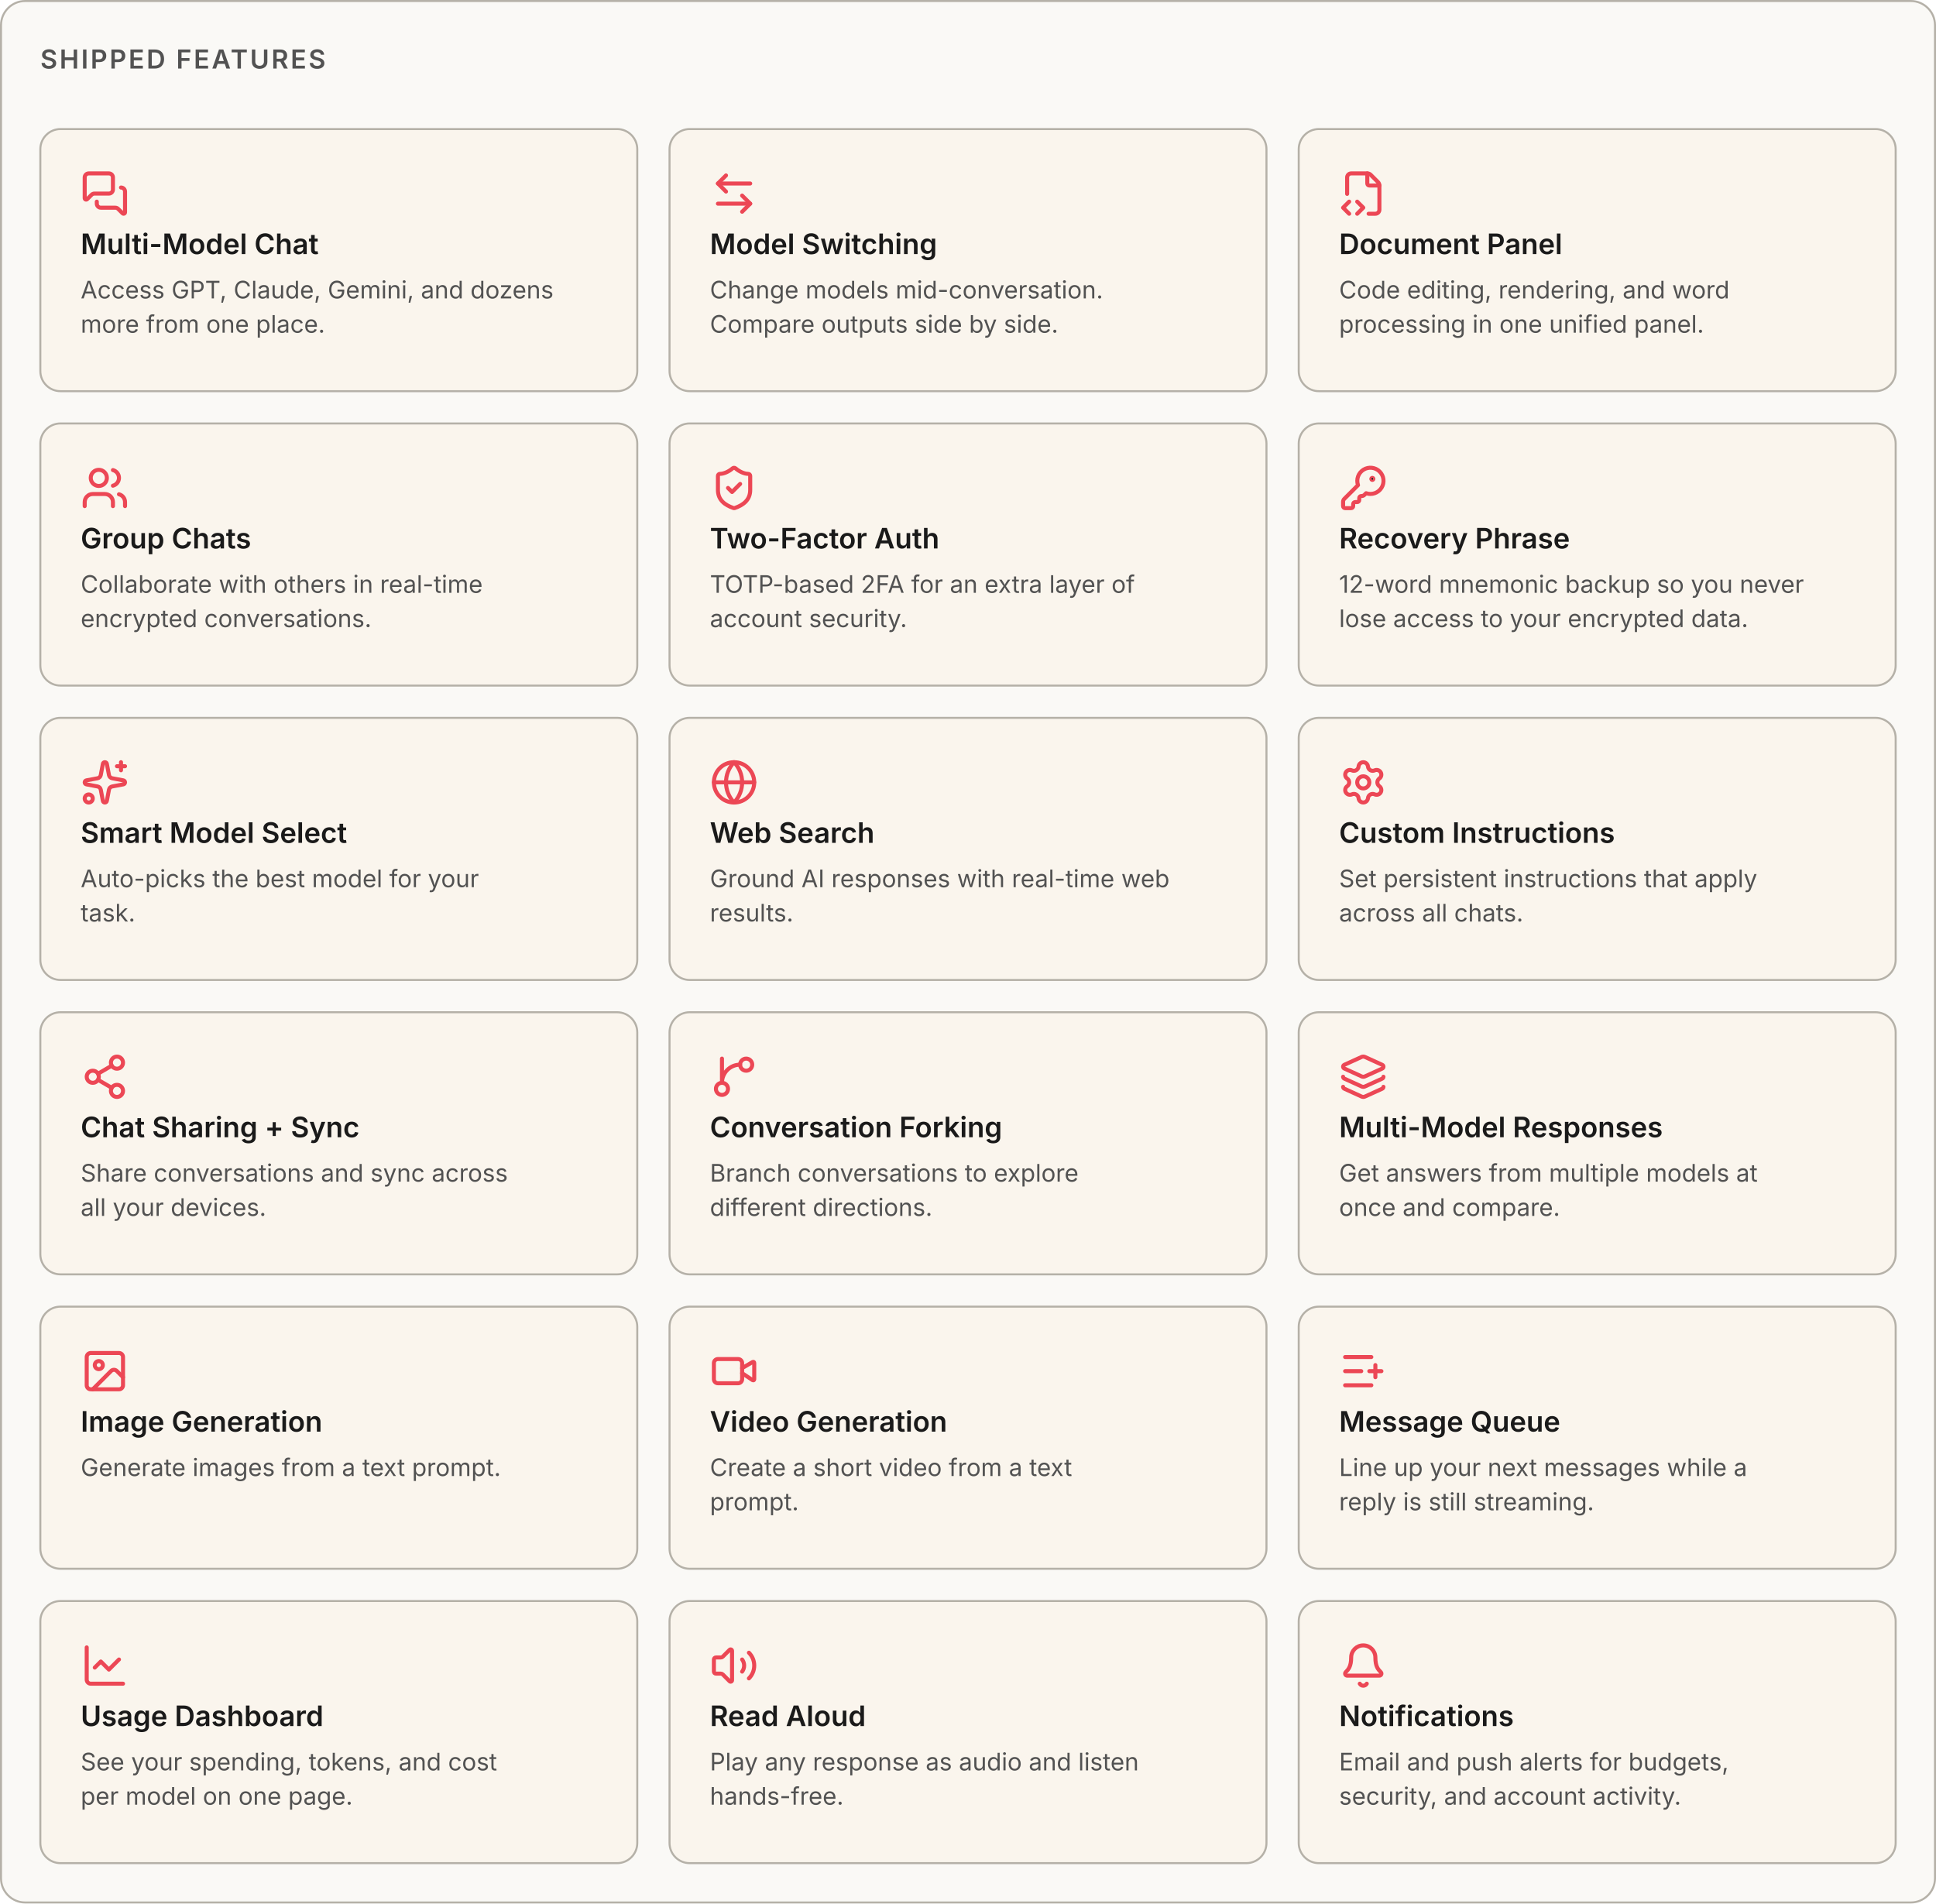
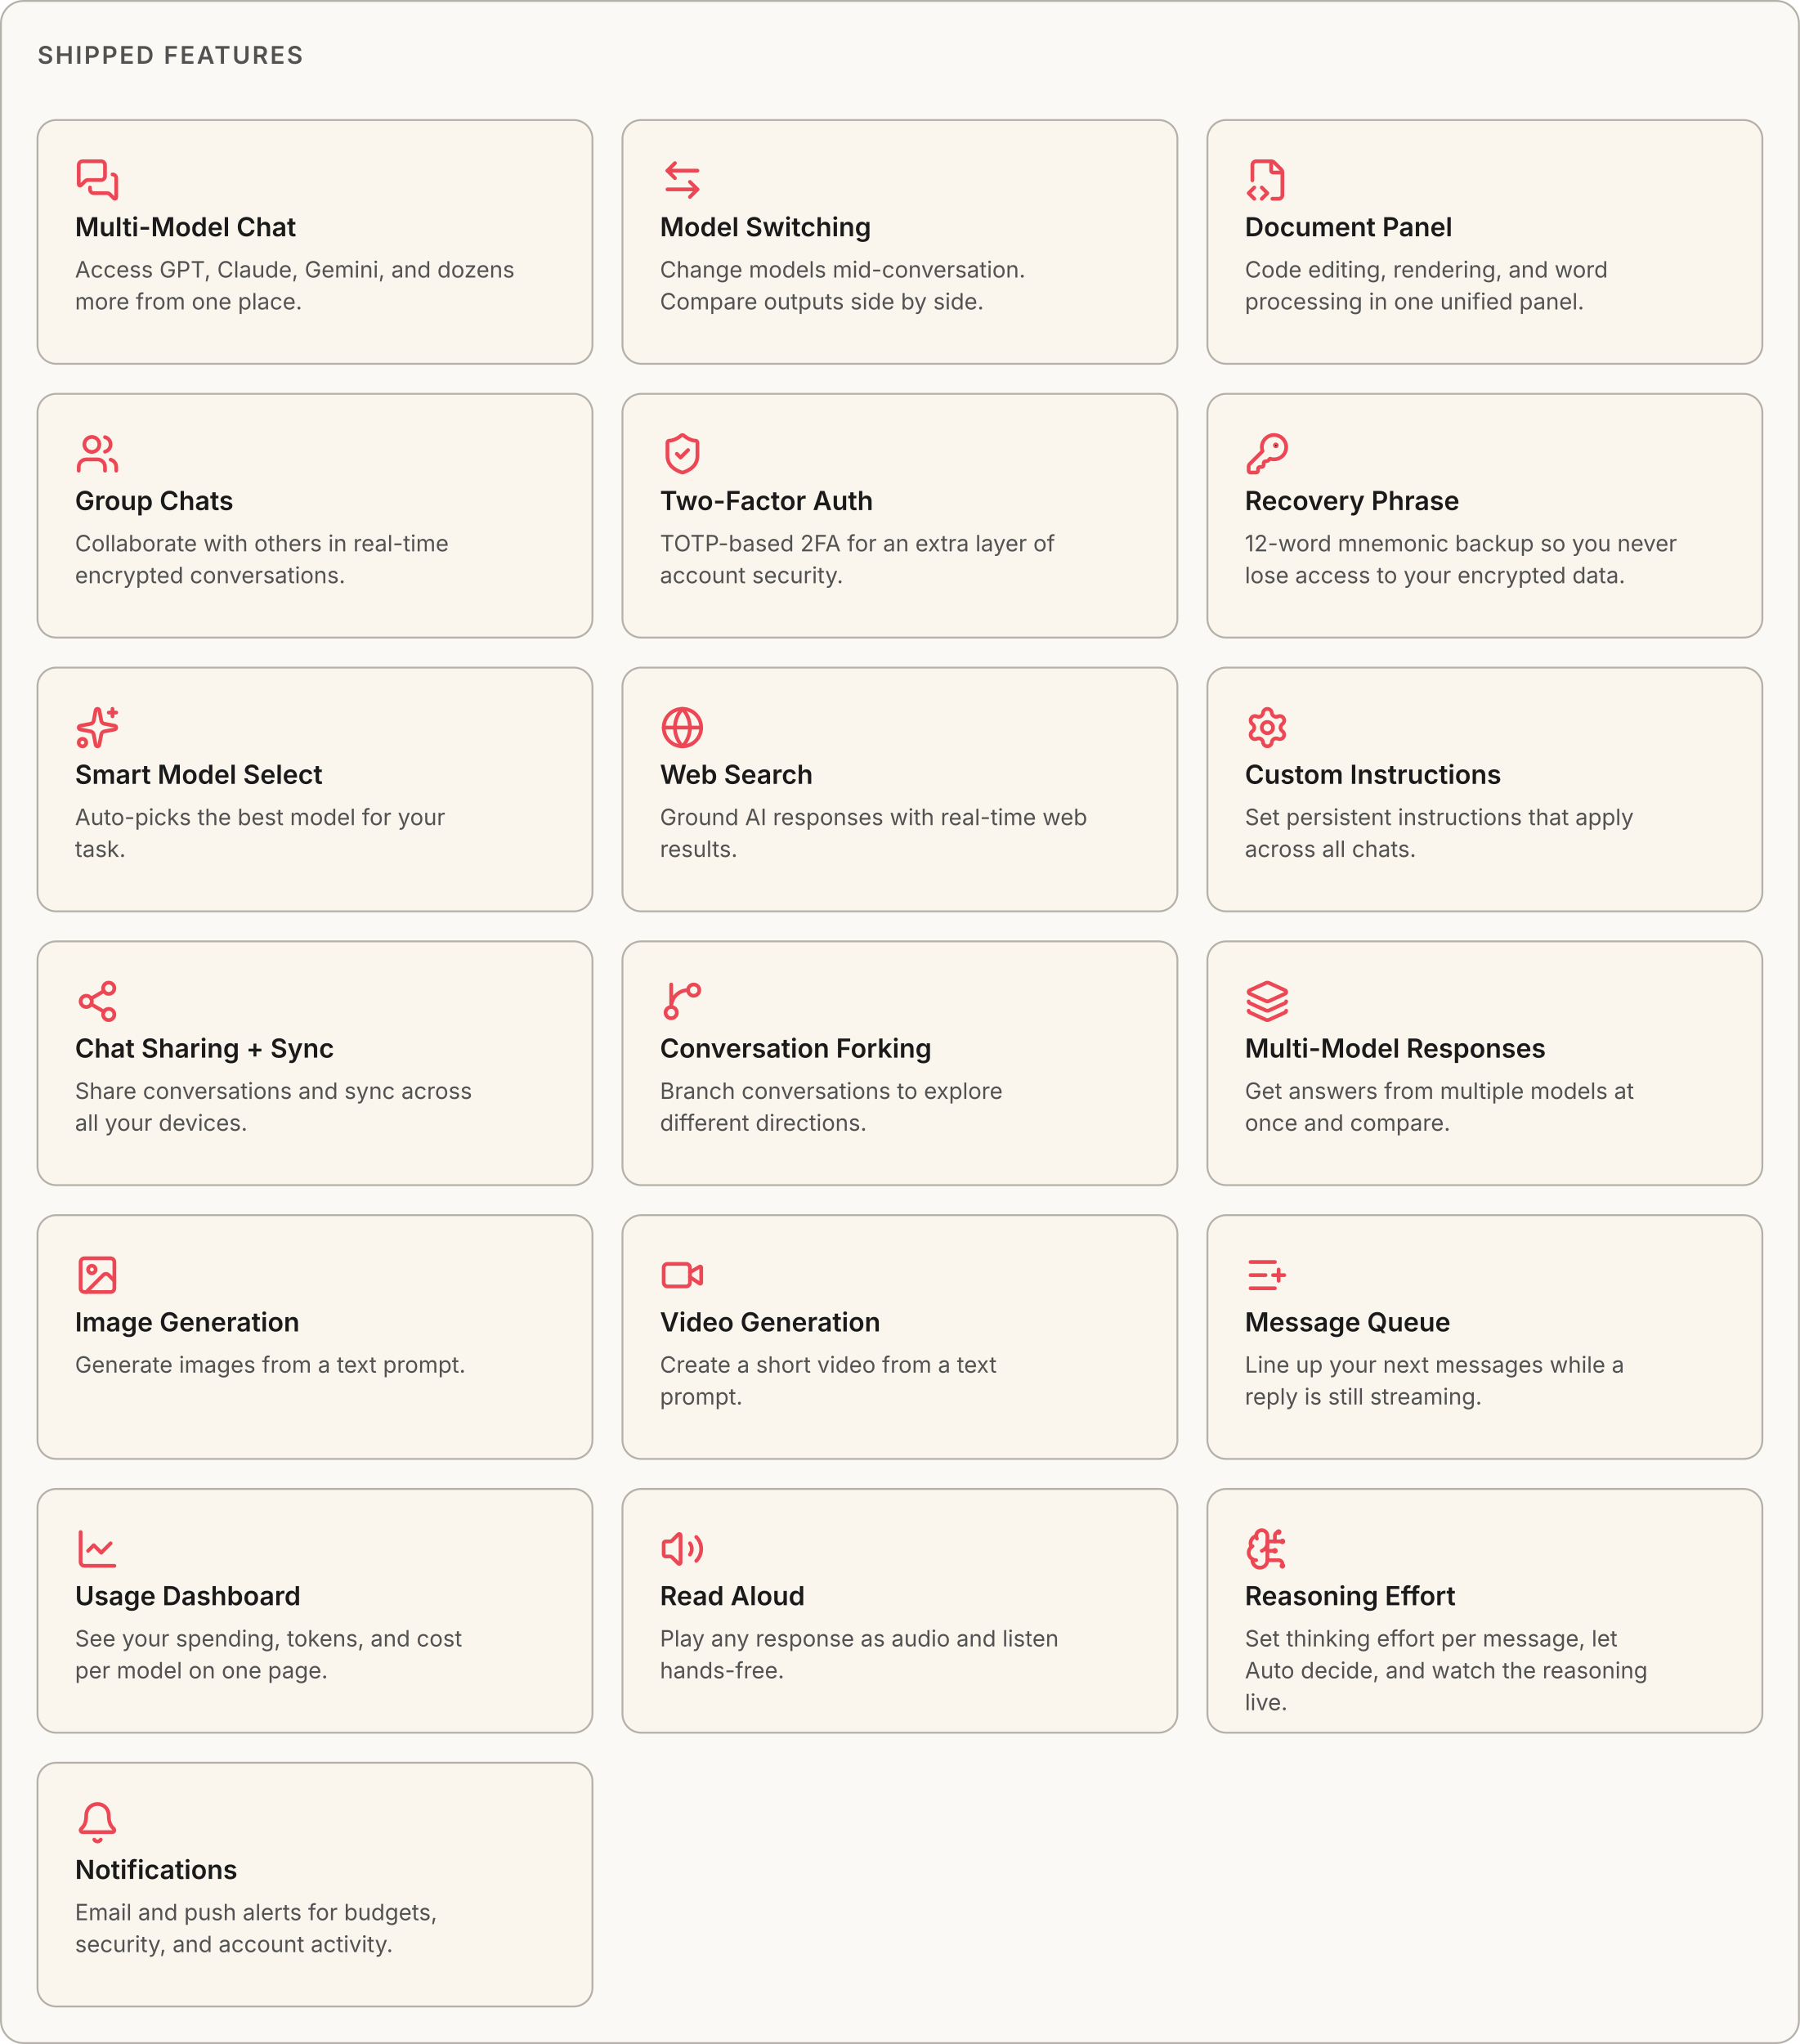
- <svg xmlns="http://www.w3.org/2000/svg" viewBox="0 0 960 944" width="100%">
-   <rect x="0.5" y="0.5" width="959" height="943" rx="12" fill="#faf9f6" stroke="#b5b1a8" />
+ <svg xmlns="http://www.w3.org/2000/svg" viewBox="0 0 960 1090" width="100%">
+   <rect x="0.5" y="0.5" width="959" height="1089" rx="12" fill="#faf9f6" stroke="#b5b1a8" />
  <text x="20" y="34" font-family="-apple-system, BlinkMacSystemFont, &quot;Segoe UI&quot;, system-ui, sans-serif" font-size="13" font-weight="600" fill="#525252" letter-spacing="0.08em">SHIPPED FEATURES</text>
  <g>
    <rect x="20" y="64" width="296" height="130" rx="10" fill="#faf5ed" stroke="#b5b1a8" stroke-width="1" />
    <svg x="40" y="84" width="24" height="24" viewBox="0 0 24 24" fill="none" stroke="#ec4755" stroke-width="2" stroke-linecap="round" stroke-linejoin="round">
      <path d="M16 10a2 2 0 0 1-2 2H6.828a2 2 0 0 0-1.414.586l-2.202 2.202A.71.71 0 0 1 2 14.286V4a2 2 0 0 1 2-2h10a2 2 0 0 1 2 2z" />
      <path d="M20 9a2 2 0 0 1 2 2v10.286a.71.71 0 0 1-1.212.502l-2.202-2.202A2 2 0 0 0 17.172 19H10a2 2 0 0 1-2-2v-1" />
    </svg>
    <text x="40" y="126" font-family="-apple-system, BlinkMacSystemFont, &quot;Segoe UI&quot;, system-ui, sans-serif" font-size="14" font-weight="600" fill="#1a1a1a">Multi-Model Chat</text>
    <text x="40" y="148" font-family="-apple-system, BlinkMacSystemFont, &quot;Segoe UI&quot;, system-ui, sans-serif" font-size="12" fill="#525252">Access GPT, Claude, Gemini, and dozens</text>
    <text x="40" y="165" font-family="-apple-system, BlinkMacSystemFont, &quot;Segoe UI&quot;, system-ui, sans-serif" font-size="12" fill="#525252">more from one place.</text>
  </g>
  <g>
    <rect x="332" y="64" width="296" height="130" rx="10" fill="#faf5ed" stroke="#b5b1a8" stroke-width="1" />
    <svg x="352" y="84" width="24" height="24" viewBox="0 0 24 24" fill="none" stroke="#ec4755" stroke-width="2" stroke-linecap="round" stroke-linejoin="round">
      <path d="M8 3 4 7l4 4" />
      <path d="M4 7h16" />
      <path d="m16 21 4-4-4-4" />
      <path d="M20 17H4" />
    </svg>
    <text x="352" y="126" font-family="-apple-system, BlinkMacSystemFont, &quot;Segoe UI&quot;, system-ui, sans-serif" font-size="14" font-weight="600" fill="#1a1a1a">Model Switching</text>
    <text x="352" y="148" font-family="-apple-system, BlinkMacSystemFont, &quot;Segoe UI&quot;, system-ui, sans-serif" font-size="12" fill="#525252">Change models mid-conversation.</text>
    <text x="352" y="165" font-family="-apple-system, BlinkMacSystemFont, &quot;Segoe UI&quot;, system-ui, sans-serif" font-size="12" fill="#525252">Compare outputs side by side.</text>
  </g>
  <g>
    <rect x="644" y="64" width="296" height="130" rx="10" fill="#faf5ed" stroke="#b5b1a8" stroke-width="1" />
    <svg x="664" y="84" width="24" height="24" viewBox="0 0 24 24" fill="none" stroke="#ec4755" stroke-width="2" stroke-linecap="round" stroke-linejoin="round">
      <path d="M4 12.15V4a2 2 0 0 1 2-2h8a2.4 2.4 0 0 1 1.706.706l3.588 3.588A2.4 2.4 0 0 1 20 8v12a2 2 0 0 1-2 2h-3.35" />
      <path d="M14 2v5a1 1 0 0 0 1 1h5" />
      <path d="m5 16-3 3 3 3" />
      <path d="m9 22 3-3-3-3" />
    </svg>
    <text x="664" y="126" font-family="-apple-system, BlinkMacSystemFont, &quot;Segoe UI&quot;, system-ui, sans-serif" font-size="14" font-weight="600" fill="#1a1a1a">Document Panel</text>
    <text x="664" y="148" font-family="-apple-system, BlinkMacSystemFont, &quot;Segoe UI&quot;, system-ui, sans-serif" font-size="12" fill="#525252">Code editing, rendering, and word</text>
    <text x="664" y="165" font-family="-apple-system, BlinkMacSystemFont, &quot;Segoe UI&quot;, system-ui, sans-serif" font-size="12" fill="#525252">processing in one unified panel.</text>
  </g>
  <g>
    <rect x="20" y="210" width="296" height="130" rx="10" fill="#faf5ed" stroke="#b5b1a8" stroke-width="1" />
    <svg x="40" y="230" width="24" height="24" viewBox="0 0 24 24" fill="none" stroke="#ec4755" stroke-width="2" stroke-linecap="round" stroke-linejoin="round">
      <path d="M16 21v-2a4 4 0 0 0-4-4H6a4 4 0 0 0-4 4v2" />
      <path d="M16 3.128a4 4 0 0 1 0 7.744" />
      <path d="M22 21v-2a4 4 0 0 0-3-3.87" />
      <circle cx="9" cy="7" r="4" />
    </svg>
    <text x="40" y="272" font-family="-apple-system, BlinkMacSystemFont, &quot;Segoe UI&quot;, system-ui, sans-serif" font-size="14" font-weight="600" fill="#1a1a1a">Group Chats</text>
    <text x="40" y="294" font-family="-apple-system, BlinkMacSystemFont, &quot;Segoe UI&quot;, system-ui, sans-serif" font-size="12" fill="#525252">Collaborate with others in real-time</text>
    <text x="40" y="311" font-family="-apple-system, BlinkMacSystemFont, &quot;Segoe UI&quot;, system-ui, sans-serif" font-size="12" fill="#525252">encrypted conversations.</text>
  </g>
  <g>
    <rect x="332" y="210" width="296" height="130" rx="10" fill="#faf5ed" stroke="#b5b1a8" stroke-width="1" />
    <svg x="352" y="230" width="24" height="24" viewBox="0 0 24 24" fill="none" stroke="#ec4755" stroke-width="2" stroke-linecap="round" stroke-linejoin="round">
      <path d="M20 13c0 5-3.5 7.5-7.66 8.95a1 1 0 0 1-.67-.01C7.5 20.5 4 18 4 13V6a1 1 0 0 1 1-1c2 0 4.5-1.2 6.24-2.72a1.17 1.17 0 0 1 1.52 0C14.51 3.81 17 5 19 5a1 1 0 0 1 1 1z" />
      <path d="m9 12 2 2 4-4" />
    </svg>
    <text x="352" y="272" font-family="-apple-system, BlinkMacSystemFont, &quot;Segoe UI&quot;, system-ui, sans-serif" font-size="14" font-weight="600" fill="#1a1a1a">Two-Factor Auth</text>
    <text x="352" y="294" font-family="-apple-system, BlinkMacSystemFont, &quot;Segoe UI&quot;, system-ui, sans-serif" font-size="12" fill="#525252">TOTP-based 2FA for an extra layer of</text>
    <text x="352" y="311" font-family="-apple-system, BlinkMacSystemFont, &quot;Segoe UI&quot;, system-ui, sans-serif" font-size="12" fill="#525252">account security.</text>
  </g>
  <g>
    <rect x="644" y="210" width="296" height="130" rx="10" fill="#faf5ed" stroke="#b5b1a8" stroke-width="1" />
    <svg x="664" y="230" width="24" height="24" viewBox="0 0 24 24" fill="none" stroke="#ec4755" stroke-width="2" stroke-linecap="round" stroke-linejoin="round">
      <path d="M2.586 17.414A2 2 0 0 0 2 18.828V21a1 1 0 0 0 1 1h3a1 1 0 0 0 1-1v-1a1 1 0 0 1 1-1h1a1 1 0 0 0 1-1v-1a1 1 0 0 1 1-1h.172a2 2 0 0 0 1.414-.586l.814-.814a6.5 6.5 0 1 0-4-4z" />
      <circle cx="16.5" cy="7.5" r=".5" fill="currentColor" />
    </svg>
    <text x="664" y="272" font-family="-apple-system, BlinkMacSystemFont, &quot;Segoe UI&quot;, system-ui, sans-serif" font-size="14" font-weight="600" fill="#1a1a1a">Recovery Phrase</text>
    <text x="664" y="294" font-family="-apple-system, BlinkMacSystemFont, &quot;Segoe UI&quot;, system-ui, sans-serif" font-size="12" fill="#525252">12-word mnemonic backup so you never</text>
    <text x="664" y="311" font-family="-apple-system, BlinkMacSystemFont, &quot;Segoe UI&quot;, system-ui, sans-serif" font-size="12" fill="#525252">lose access to your encrypted data.</text>
  </g>
  <g>
    <rect x="20" y="356" width="296" height="130" rx="10" fill="#faf5ed" stroke="#b5b1a8" stroke-width="1" />
    <svg x="40" y="376" width="24" height="24" viewBox="0 0 24 24" fill="none" stroke="#ec4755" stroke-width="2" stroke-linecap="round" stroke-linejoin="round">
      <path d="M11.017 2.814a1 1 0 0 1 1.966 0l1.051 5.558a2 2 0 0 0 1.594 1.594l5.558 1.051a1 1 0 0 1 0 1.966l-5.558 1.051a2 2 0 0 0-1.594 1.594l-1.051 5.558a1 1 0 0 1-1.966 0l-1.051-5.558a2 2 0 0 0-1.594-1.594l-5.558-1.051a1 1 0 0 1 0-1.966l5.558-1.051a2 2 0 0 0 1.594-1.594z" />
      <path d="M20 2v4" />
      <path d="M22 4h-4" />
      <circle cx="4" cy="20" r="2" />
    </svg>
    <text x="40" y="418" font-family="-apple-system, BlinkMacSystemFont, &quot;Segoe UI&quot;, system-ui, sans-serif" font-size="14" font-weight="600" fill="#1a1a1a">Smart Model Select</text>
    <text x="40" y="440" font-family="-apple-system, BlinkMacSystemFont, &quot;Segoe UI&quot;, system-ui, sans-serif" font-size="12" fill="#525252">Auto-picks the best model for your</text>
    <text x="40" y="457" font-family="-apple-system, BlinkMacSystemFont, &quot;Segoe UI&quot;, system-ui, sans-serif" font-size="12" fill="#525252">task.</text>
  </g>
  <g>
    <rect x="332" y="356" width="296" height="130" rx="10" fill="#faf5ed" stroke="#b5b1a8" stroke-width="1" />
    <svg x="352" y="376" width="24" height="24" viewBox="0 0 24 24" fill="none" stroke="#ec4755" stroke-width="2" stroke-linecap="round" stroke-linejoin="round">
      <circle cx="12" cy="12" r="10" />
      <path d="M12 2a14.5 14.5 0 0 0 0 20 14.5 14.5 0 0 0 0-20" />
      <path d="M2 12h20" />
    </svg>
    <text x="352" y="418" font-family="-apple-system, BlinkMacSystemFont, &quot;Segoe UI&quot;, system-ui, sans-serif" font-size="14" font-weight="600" fill="#1a1a1a">Web Search</text>
    <text x="352" y="440" font-family="-apple-system, BlinkMacSystemFont, &quot;Segoe UI&quot;, system-ui, sans-serif" font-size="12" fill="#525252">Ground AI responses with real-time web</text>
    <text x="352" y="457" font-family="-apple-system, BlinkMacSystemFont, &quot;Segoe UI&quot;, system-ui, sans-serif" font-size="12" fill="#525252">results.</text>
  </g>
  <g>
    <rect x="644" y="356" width="296" height="130" rx="10" fill="#faf5ed" stroke="#b5b1a8" stroke-width="1" />
    <svg x="664" y="376" width="24" height="24" viewBox="0 0 24 24" fill="none" stroke="#ec4755" stroke-width="2" stroke-linecap="round" stroke-linejoin="round">
      <path d="M9.671 4.136a2.34 2.34 0 0 1 4.659 0 2.34 2.34 0 0 0 3.319 1.915 2.34 2.34 0 0 1 2.33 4.033 2.34 2.34 0 0 0 0 3.831 2.34 2.34 0 0 1-2.33 4.033 2.34 2.34 0 0 0-3.319 1.915 2.34 2.34 0 0 1-4.659 0 2.34 2.34 0 0 0-3.32-1.915 2.34 2.34 0 0 1-2.33-4.033 2.34 2.34 0 0 0 0-3.831A2.34 2.34 0 0 1 6.35 6.051a2.34 2.34 0 0 0 3.319-1.915" />
      <circle cx="12" cy="12" r="3" />
    </svg>
    <text x="664" y="418" font-family="-apple-system, BlinkMacSystemFont, &quot;Segoe UI&quot;, system-ui, sans-serif" font-size="14" font-weight="600" fill="#1a1a1a">Custom Instructions</text>
    <text x="664" y="440" font-family="-apple-system, BlinkMacSystemFont, &quot;Segoe UI&quot;, system-ui, sans-serif" font-size="12" fill="#525252">Set persistent instructions that apply</text>
    <text x="664" y="457" font-family="-apple-system, BlinkMacSystemFont, &quot;Segoe UI&quot;, system-ui, sans-serif" font-size="12" fill="#525252">across all chats.</text>
  </g>
  <g>
    <rect x="20" y="502" width="296" height="130" rx="10" fill="#faf5ed" stroke="#b5b1a8" stroke-width="1" />
    <svg x="40" y="522" width="24" height="24" viewBox="0 0 24 24" fill="none" stroke="#ec4755" stroke-width="2" stroke-linecap="round" stroke-linejoin="round">
      <circle cx="18" cy="5" r="3" />
      <circle cx="6" cy="12" r="3" />
      <circle cx="18" cy="19" r="3" />
      <line x1="8.59" x2="15.42" y1="13.51" y2="17.49" />
      <line x1="15.41" x2="8.59" y1="6.51" y2="10.49" />
    </svg>
    <text x="40" y="564" font-family="-apple-system, BlinkMacSystemFont, &quot;Segoe UI&quot;, system-ui, sans-serif" font-size="14" font-weight="600" fill="#1a1a1a">Chat Sharing + Sync</text>
    <text x="40" y="586" font-family="-apple-system, BlinkMacSystemFont, &quot;Segoe UI&quot;, system-ui, sans-serif" font-size="12" fill="#525252">Share conversations and sync across</text>
    <text x="40" y="603" font-family="-apple-system, BlinkMacSystemFont, &quot;Segoe UI&quot;, system-ui, sans-serif" font-size="12" fill="#525252">all your devices.</text>
  </g>
  <g>
    <rect x="332" y="502" width="296" height="130" rx="10" fill="#faf5ed" stroke="#b5b1a8" stroke-width="1" />
    <svg x="352" y="522" width="24" height="24" viewBox="0 0 24 24" fill="none" stroke="#ec4755" stroke-width="2" stroke-linecap="round" stroke-linejoin="round">
      <path d="M15 6a9 9 0 0 0-9 9V3" />
      <circle cx="18" cy="6" r="3" />
      <circle cx="6" cy="18" r="3" />
    </svg>
    <text x="352" y="564" font-family="-apple-system, BlinkMacSystemFont, &quot;Segoe UI&quot;, system-ui, sans-serif" font-size="14" font-weight="600" fill="#1a1a1a">Conversation Forking</text>
    <text x="352" y="586" font-family="-apple-system, BlinkMacSystemFont, &quot;Segoe UI&quot;, system-ui, sans-serif" font-size="12" fill="#525252">Branch conversations to explore</text>
    <text x="352" y="603" font-family="-apple-system, BlinkMacSystemFont, &quot;Segoe UI&quot;, system-ui, sans-serif" font-size="12" fill="#525252">different directions.</text>
  </g>
  <g>
    <rect x="644" y="502" width="296" height="130" rx="10" fill="#faf5ed" stroke="#b5b1a8" stroke-width="1" />
    <svg x="664" y="522" width="24" height="24" viewBox="0 0 24 24" fill="none" stroke="#ec4755" stroke-width="2" stroke-linecap="round" stroke-linejoin="round">
      <path d="M12.83 2.18a2 2 0 0 0-1.66 0L2.6 6.08a1 1 0 0 0 0 1.83l8.58 3.91a2 2 0 0 0 1.66 0l8.58-3.9a1 1 0 0 0 0-1.83z" />
      <path d="M2 12a1 1 0 0 0 .58.91l8.6 3.91a2 2 0 0 0 1.65 0l8.58-3.9A1 1 0 0 0 22 12" />
      <path d="M2 17a1 1 0 0 0 .58.91l8.6 3.91a2 2 0 0 0 1.65 0l8.58-3.9A1 1 0 0 0 22 17" />
    </svg>
    <text x="664" y="564" font-family="-apple-system, BlinkMacSystemFont, &quot;Segoe UI&quot;, system-ui, sans-serif" font-size="14" font-weight="600" fill="#1a1a1a">Multi-Model Responses</text>
    <text x="664" y="586" font-family="-apple-system, BlinkMacSystemFont, &quot;Segoe UI&quot;, system-ui, sans-serif" font-size="12" fill="#525252">Get answers from multiple models at</text>
    <text x="664" y="603" font-family="-apple-system, BlinkMacSystemFont, &quot;Segoe UI&quot;, system-ui, sans-serif" font-size="12" fill="#525252">once and compare.</text>
  </g>
  <g>
    <rect x="20" y="648" width="296" height="130" rx="10" fill="#faf5ed" stroke="#b5b1a8" stroke-width="1" />
    <svg x="40" y="668" width="24" height="24" viewBox="0 0 24 24" fill="none" stroke="#ec4755" stroke-width="2" stroke-linecap="round" stroke-linejoin="round">
      <rect width="18" height="18" x="3" y="3" rx="2" ry="2" />
      <circle cx="9" cy="9" r="2" />
      <path d="m21 15-3.086-3.086a2 2 0 0 0-2.828 0L6 21" />
    </svg>
    <text x="40" y="710" font-family="-apple-system, BlinkMacSystemFont, &quot;Segoe UI&quot;, system-ui, sans-serif" font-size="14" font-weight="600" fill="#1a1a1a">Image Generation</text>
    <text x="40" y="732" font-family="-apple-system, BlinkMacSystemFont, &quot;Segoe UI&quot;, system-ui, sans-serif" font-size="12" fill="#525252">Generate images from a text prompt.</text>
  </g>
  <g>
    <rect x="332" y="648" width="296" height="130" rx="10" fill="#faf5ed" stroke="#b5b1a8" stroke-width="1" />
    <svg x="352" y="668" width="24" height="24" viewBox="0 0 24 24" fill="none" stroke="#ec4755" stroke-width="2" stroke-linecap="round" stroke-linejoin="round">
      <path d="m16 13 5.223 3.482a.5.5 0 0 0 .777-.416V7.87a.5.5 0 0 0-.752-.432L16 10.5" />
      <rect x="2" y="6" width="14" height="12" rx="2" />
    </svg>
    <text x="352" y="710" font-family="-apple-system, BlinkMacSystemFont, &quot;Segoe UI&quot;, system-ui, sans-serif" font-size="14" font-weight="600" fill="#1a1a1a">Video Generation</text>
    <text x="352" y="732" font-family="-apple-system, BlinkMacSystemFont, &quot;Segoe UI&quot;, system-ui, sans-serif" font-size="12" fill="#525252">Create a short video from a text</text>
    <text x="352" y="749" font-family="-apple-system, BlinkMacSystemFont, &quot;Segoe UI&quot;, system-ui, sans-serif" font-size="12" fill="#525252">prompt.</text>
  </g>
  <g>
    <rect x="644" y="648" width="296" height="130" rx="10" fill="#faf5ed" stroke="#b5b1a8" stroke-width="1" />
    <svg x="664" y="668" width="24" height="24" viewBox="0 0 24 24" fill="none" stroke="#ec4755" stroke-width="2" stroke-linecap="round" stroke-linejoin="round">
      <path d="M16 5H3" />
      <path d="M11 12H3" />
      <path d="M16 19H3" />
      <path d="M18 9v6" />
      <path d="M21 12h-6" />
    </svg>
    <text x="664" y="710" font-family="-apple-system, BlinkMacSystemFont, &quot;Segoe UI&quot;, system-ui, sans-serif" font-size="14" font-weight="600" fill="#1a1a1a">Message Queue</text>
    <text x="664" y="732" font-family="-apple-system, BlinkMacSystemFont, &quot;Segoe UI&quot;, system-ui, sans-serif" font-size="12" fill="#525252">Line up your next messages while a</text>
    <text x="664" y="749" font-family="-apple-system, BlinkMacSystemFont, &quot;Segoe UI&quot;, system-ui, sans-serif" font-size="12" fill="#525252">reply is still streaming.</text>
  </g>
  <g>
    <rect x="20" y="794" width="296" height="130" rx="10" fill="#faf5ed" stroke="#b5b1a8" stroke-width="1" />
    <svg x="40" y="814" width="24" height="24" viewBox="0 0 24 24" fill="none" stroke="#ec4755" stroke-width="2" stroke-linecap="round" stroke-linejoin="round">
      <path d="M3 3v16a2 2 0 0 0 2 2h16" />
      <path d="m19 9-5 5-4-4-3 3" />
    </svg>
    <text x="40" y="856" font-family="-apple-system, BlinkMacSystemFont, &quot;Segoe UI&quot;, system-ui, sans-serif" font-size="14" font-weight="600" fill="#1a1a1a">Usage Dashboard</text>
    <text x="40" y="878" font-family="-apple-system, BlinkMacSystemFont, &quot;Segoe UI&quot;, system-ui, sans-serif" font-size="12" fill="#525252">See your spending, tokens, and cost</text>
    <text x="40" y="895" font-family="-apple-system, BlinkMacSystemFont, &quot;Segoe UI&quot;, system-ui, sans-serif" font-size="12" fill="#525252">per model on one page.</text>
  </g>
  <g>
    <rect x="332" y="794" width="296" height="130" rx="10" fill="#faf5ed" stroke="#b5b1a8" stroke-width="1" />
    <svg x="352" y="814" width="24" height="24" viewBox="0 0 24 24" fill="none" stroke="#ec4755" stroke-width="2" stroke-linecap="round" stroke-linejoin="round">
      <path d="M11 4.702a.705.705 0 0 0-1.203-.498L6.413 7.587A1.4 1.4 0 0 1 5.416 8H3a1 1 0 0 0-1 1v6a1 1 0 0 0 1 1h2.416a1.4 1.4 0 0 1 .997.413l3.383 3.384A.705.705 0 0 0 11 19.298z" />
      <path d="M16 9a5 5 0 0 1 0 6" />
      <path d="M19.364 18.364a9 9 0 0 0 0-12.728" />
    </svg>
    <text x="352" y="856" font-family="-apple-system, BlinkMacSystemFont, &quot;Segoe UI&quot;, system-ui, sans-serif" font-size="14" font-weight="600" fill="#1a1a1a">Read Aloud</text>
    <text x="352" y="878" font-family="-apple-system, BlinkMacSystemFont, &quot;Segoe UI&quot;, system-ui, sans-serif" font-size="12" fill="#525252">Play any response as audio and listen</text>
    <text x="352" y="895" font-family="-apple-system, BlinkMacSystemFont, &quot;Segoe UI&quot;, system-ui, sans-serif" font-size="12" fill="#525252">hands-free.</text>
  </g>
  <g>
    <rect x="644" y="794" width="296" height="130" rx="10" fill="#faf5ed" stroke="#b5b1a8" stroke-width="1" />
    <svg x="664" y="814" width="24" height="24" viewBox="0 0 24 24" fill="none" stroke="#ec4755" stroke-width="2" stroke-linecap="round" stroke-linejoin="round">
+       <path d="M12 5a3 3 0 1 0-5.997.125 4 4 0 0 0-2.526 5.77 4 4 0 0 0 .556 6.588A4 4 0 1 0 12 18Z" />
+       <path d="M9 13a4.5 4.5 0 0 0 3-4" />
+       <path d="M6.003 5.125A3 3 0 0 0 6.401 6.5" />
+       <path d="M3.477 10.896a4 4 0 0 1 .585-.396" />
+       <path d="M6 18a4 4 0 0 1-1.967-.516" />
+       <path d="M12 13h4" />
+       <path d="M12 18h6a2 2 0 0 1 2 2v1" />
+       <path d="M12 8h8" />
+       <path d="M16 8V5a2 2 0 0 1 2-2" />
+       <circle cx="16" cy="13" r=".5" />
+       <circle cx="18" cy="3" r=".5" />
+       <circle cx="20" cy="21" r=".5" />
+       <circle cx="20" cy="8" r=".5" />
+     </svg>
+     <text x="664" y="856" font-family="-apple-system, BlinkMacSystemFont, &quot;Segoe UI&quot;, system-ui, sans-serif" font-size="14" font-weight="600" fill="#1a1a1a">Reasoning Effort</text>
+     <text x="664" y="878" font-family="-apple-system, BlinkMacSystemFont, &quot;Segoe UI&quot;, system-ui, sans-serif" font-size="12" fill="#525252">Set thinking effort per message, let</text>
+     <text x="664" y="895" font-family="-apple-system, BlinkMacSystemFont, &quot;Segoe UI&quot;, system-ui, sans-serif" font-size="12" fill="#525252">Auto decide, and watch the reasoning</text>
+     <text x="664" y="912" font-family="-apple-system, BlinkMacSystemFont, &quot;Segoe UI&quot;, system-ui, sans-serif" font-size="12" fill="#525252">live.</text>
+   </g>
+   <g>
+     <rect x="20" y="940" width="296" height="130" rx="10" fill="#faf5ed" stroke="#b5b1a8" stroke-width="1" />
+     <svg x="40" y="960" width="24" height="24" viewBox="0 0 24 24" fill="none" stroke="#ec4755" stroke-width="2" stroke-linecap="round" stroke-linejoin="round">
      <path d="M10.268 21a2 2 0 0 0 3.464 0" />
      <path d="M3.262 15.326A1 1 0 0 0 4 17h16a1 1 0 0 0 .74-1.673C19.41 13.956 18 12.499 18 8A6 6 0 0 0 6 8c0 4.499-1.411 5.956-2.738 7.326" />
    </svg>
-     <text x="664" y="856" font-family="-apple-system, BlinkMacSystemFont, &quot;Segoe UI&quot;, system-ui, sans-serif" font-size="14" font-weight="600" fill="#1a1a1a">Notifications</text>
-     <text x="664" y="878" font-family="-apple-system, BlinkMacSystemFont, &quot;Segoe UI&quot;, system-ui, sans-serif" font-size="12" fill="#525252">Email and push alerts for budgets,</text>
-     <text x="664" y="895" font-family="-apple-system, BlinkMacSystemFont, &quot;Segoe UI&quot;, system-ui, sans-serif" font-size="12" fill="#525252">security, and account activity.</text>
+     <text x="40" y="1002" font-family="-apple-system, BlinkMacSystemFont, &quot;Segoe UI&quot;, system-ui, sans-serif" font-size="14" font-weight="600" fill="#1a1a1a">Notifications</text>
+     <text x="40" y="1024" font-family="-apple-system, BlinkMacSystemFont, &quot;Segoe UI&quot;, system-ui, sans-serif" font-size="12" fill="#525252">Email and push alerts for budgets,</text>
+     <text x="40" y="1041" font-family="-apple-system, BlinkMacSystemFont, &quot;Segoe UI&quot;, system-ui, sans-serif" font-size="12" fill="#525252">security, and account activity.</text>
  </g>
</svg>
